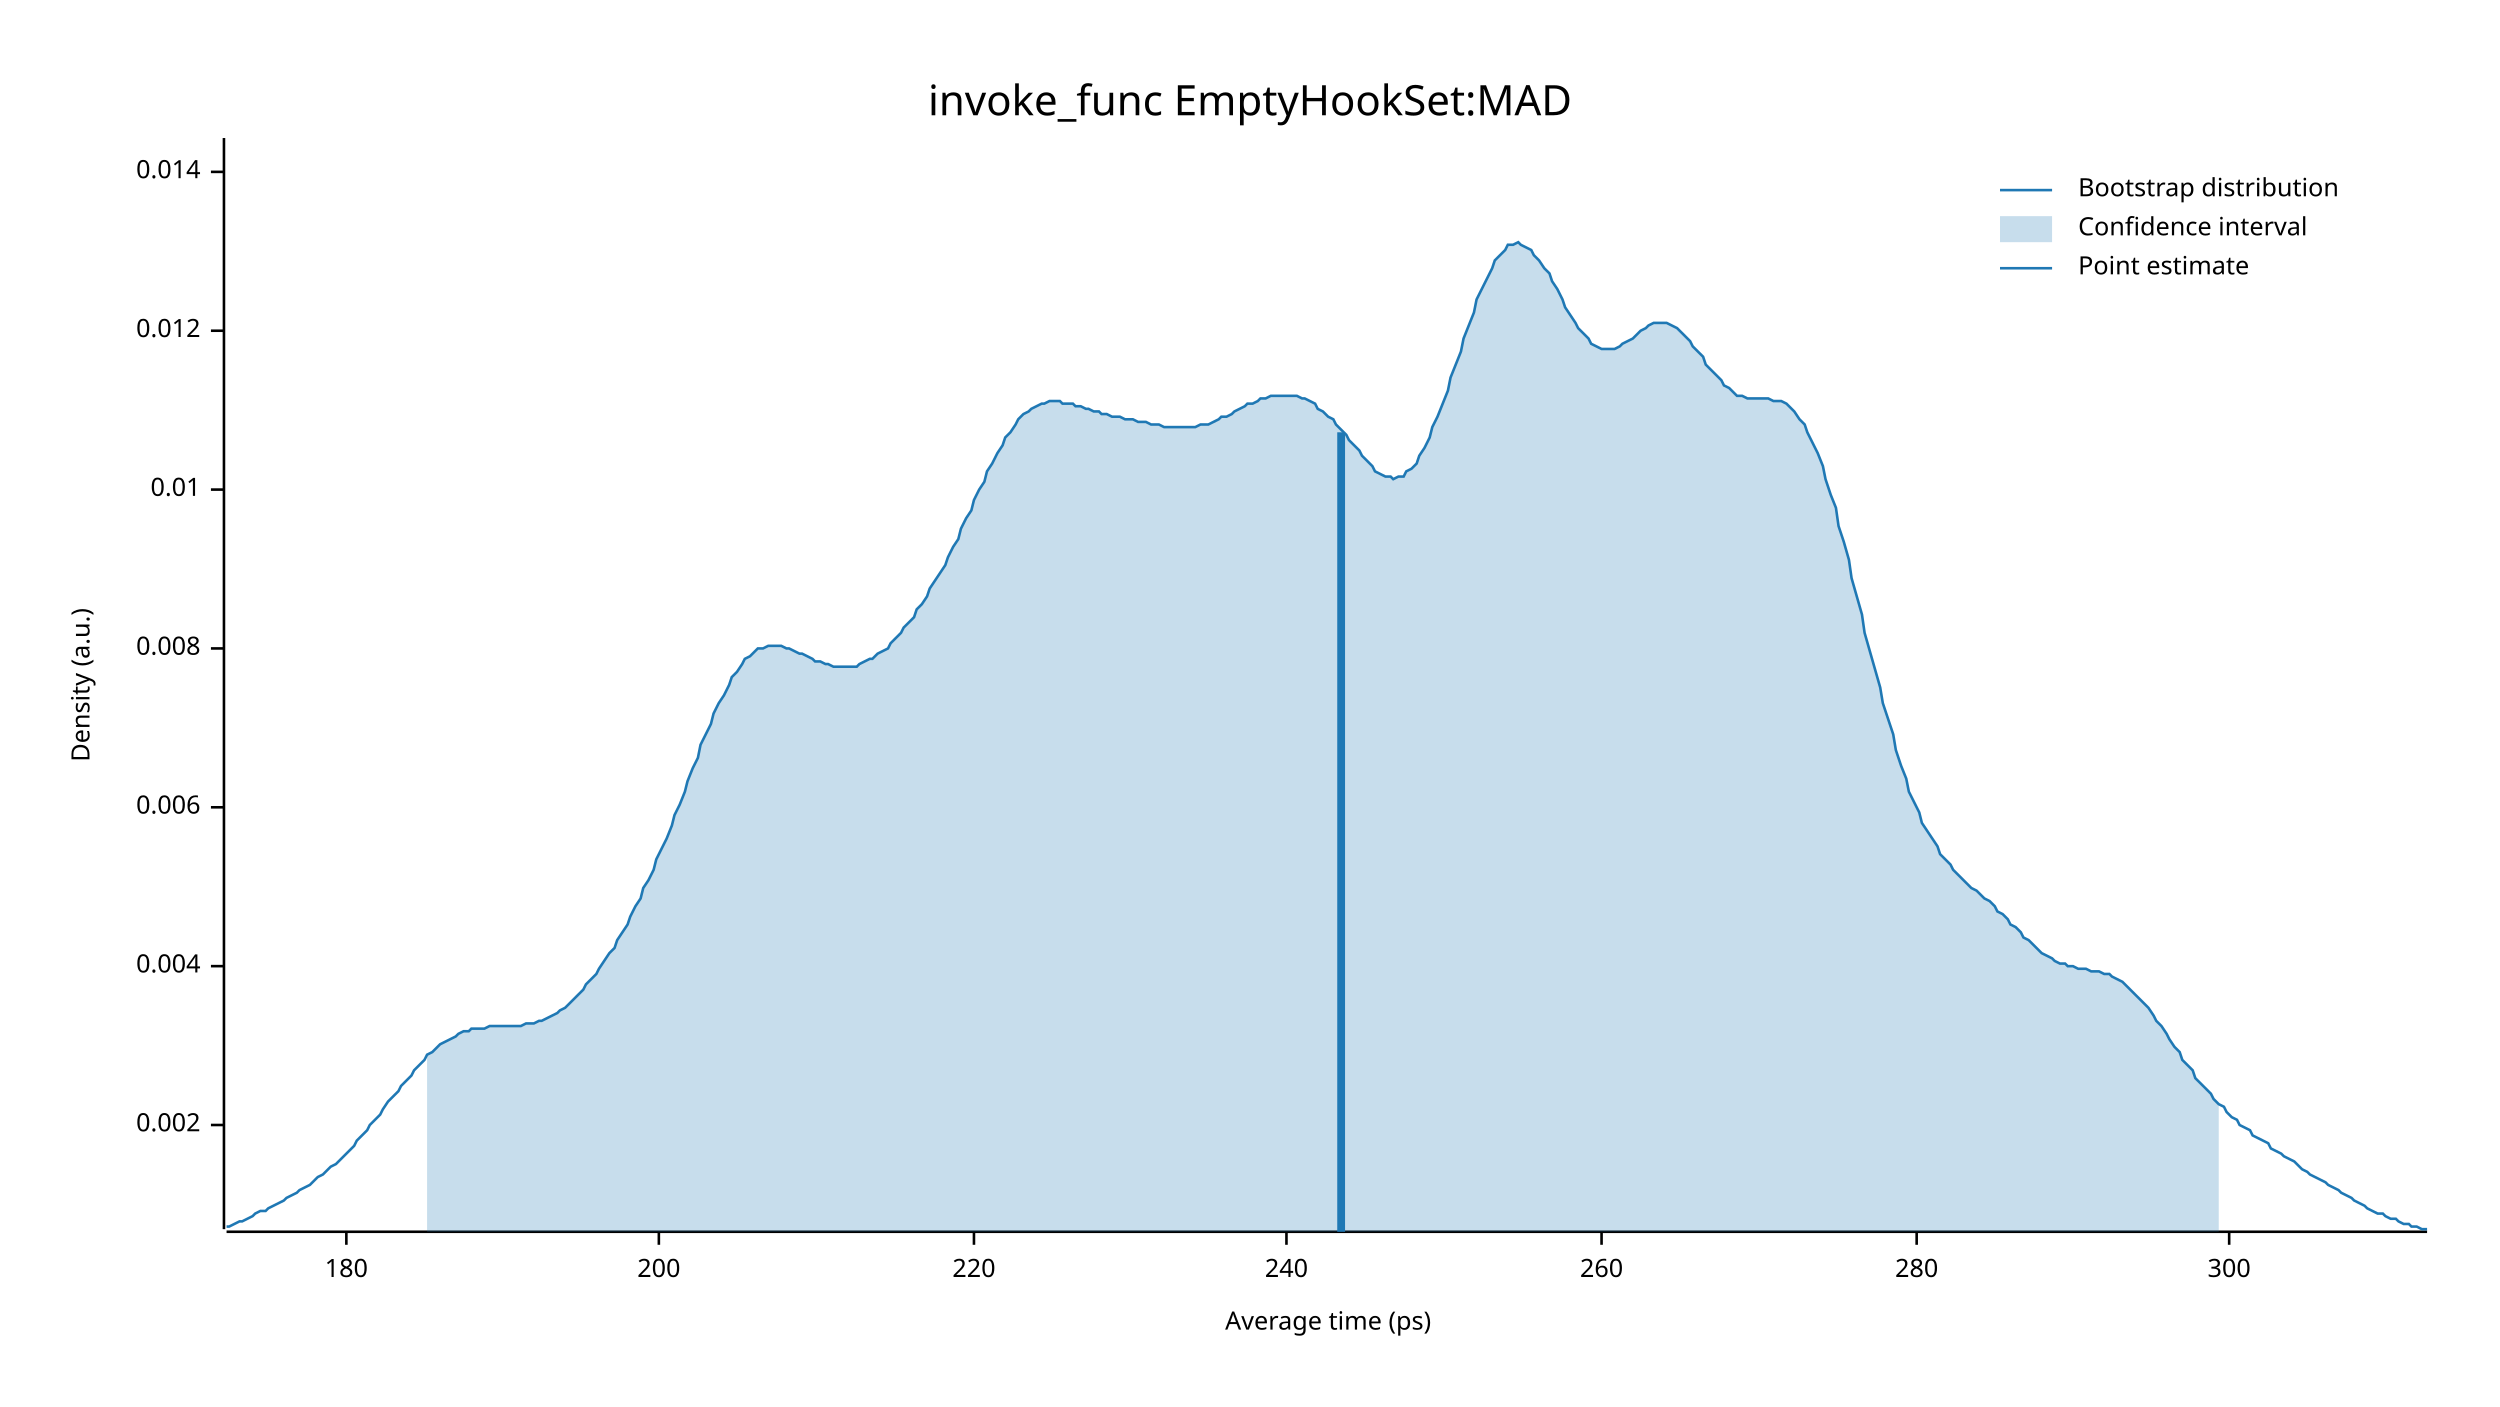
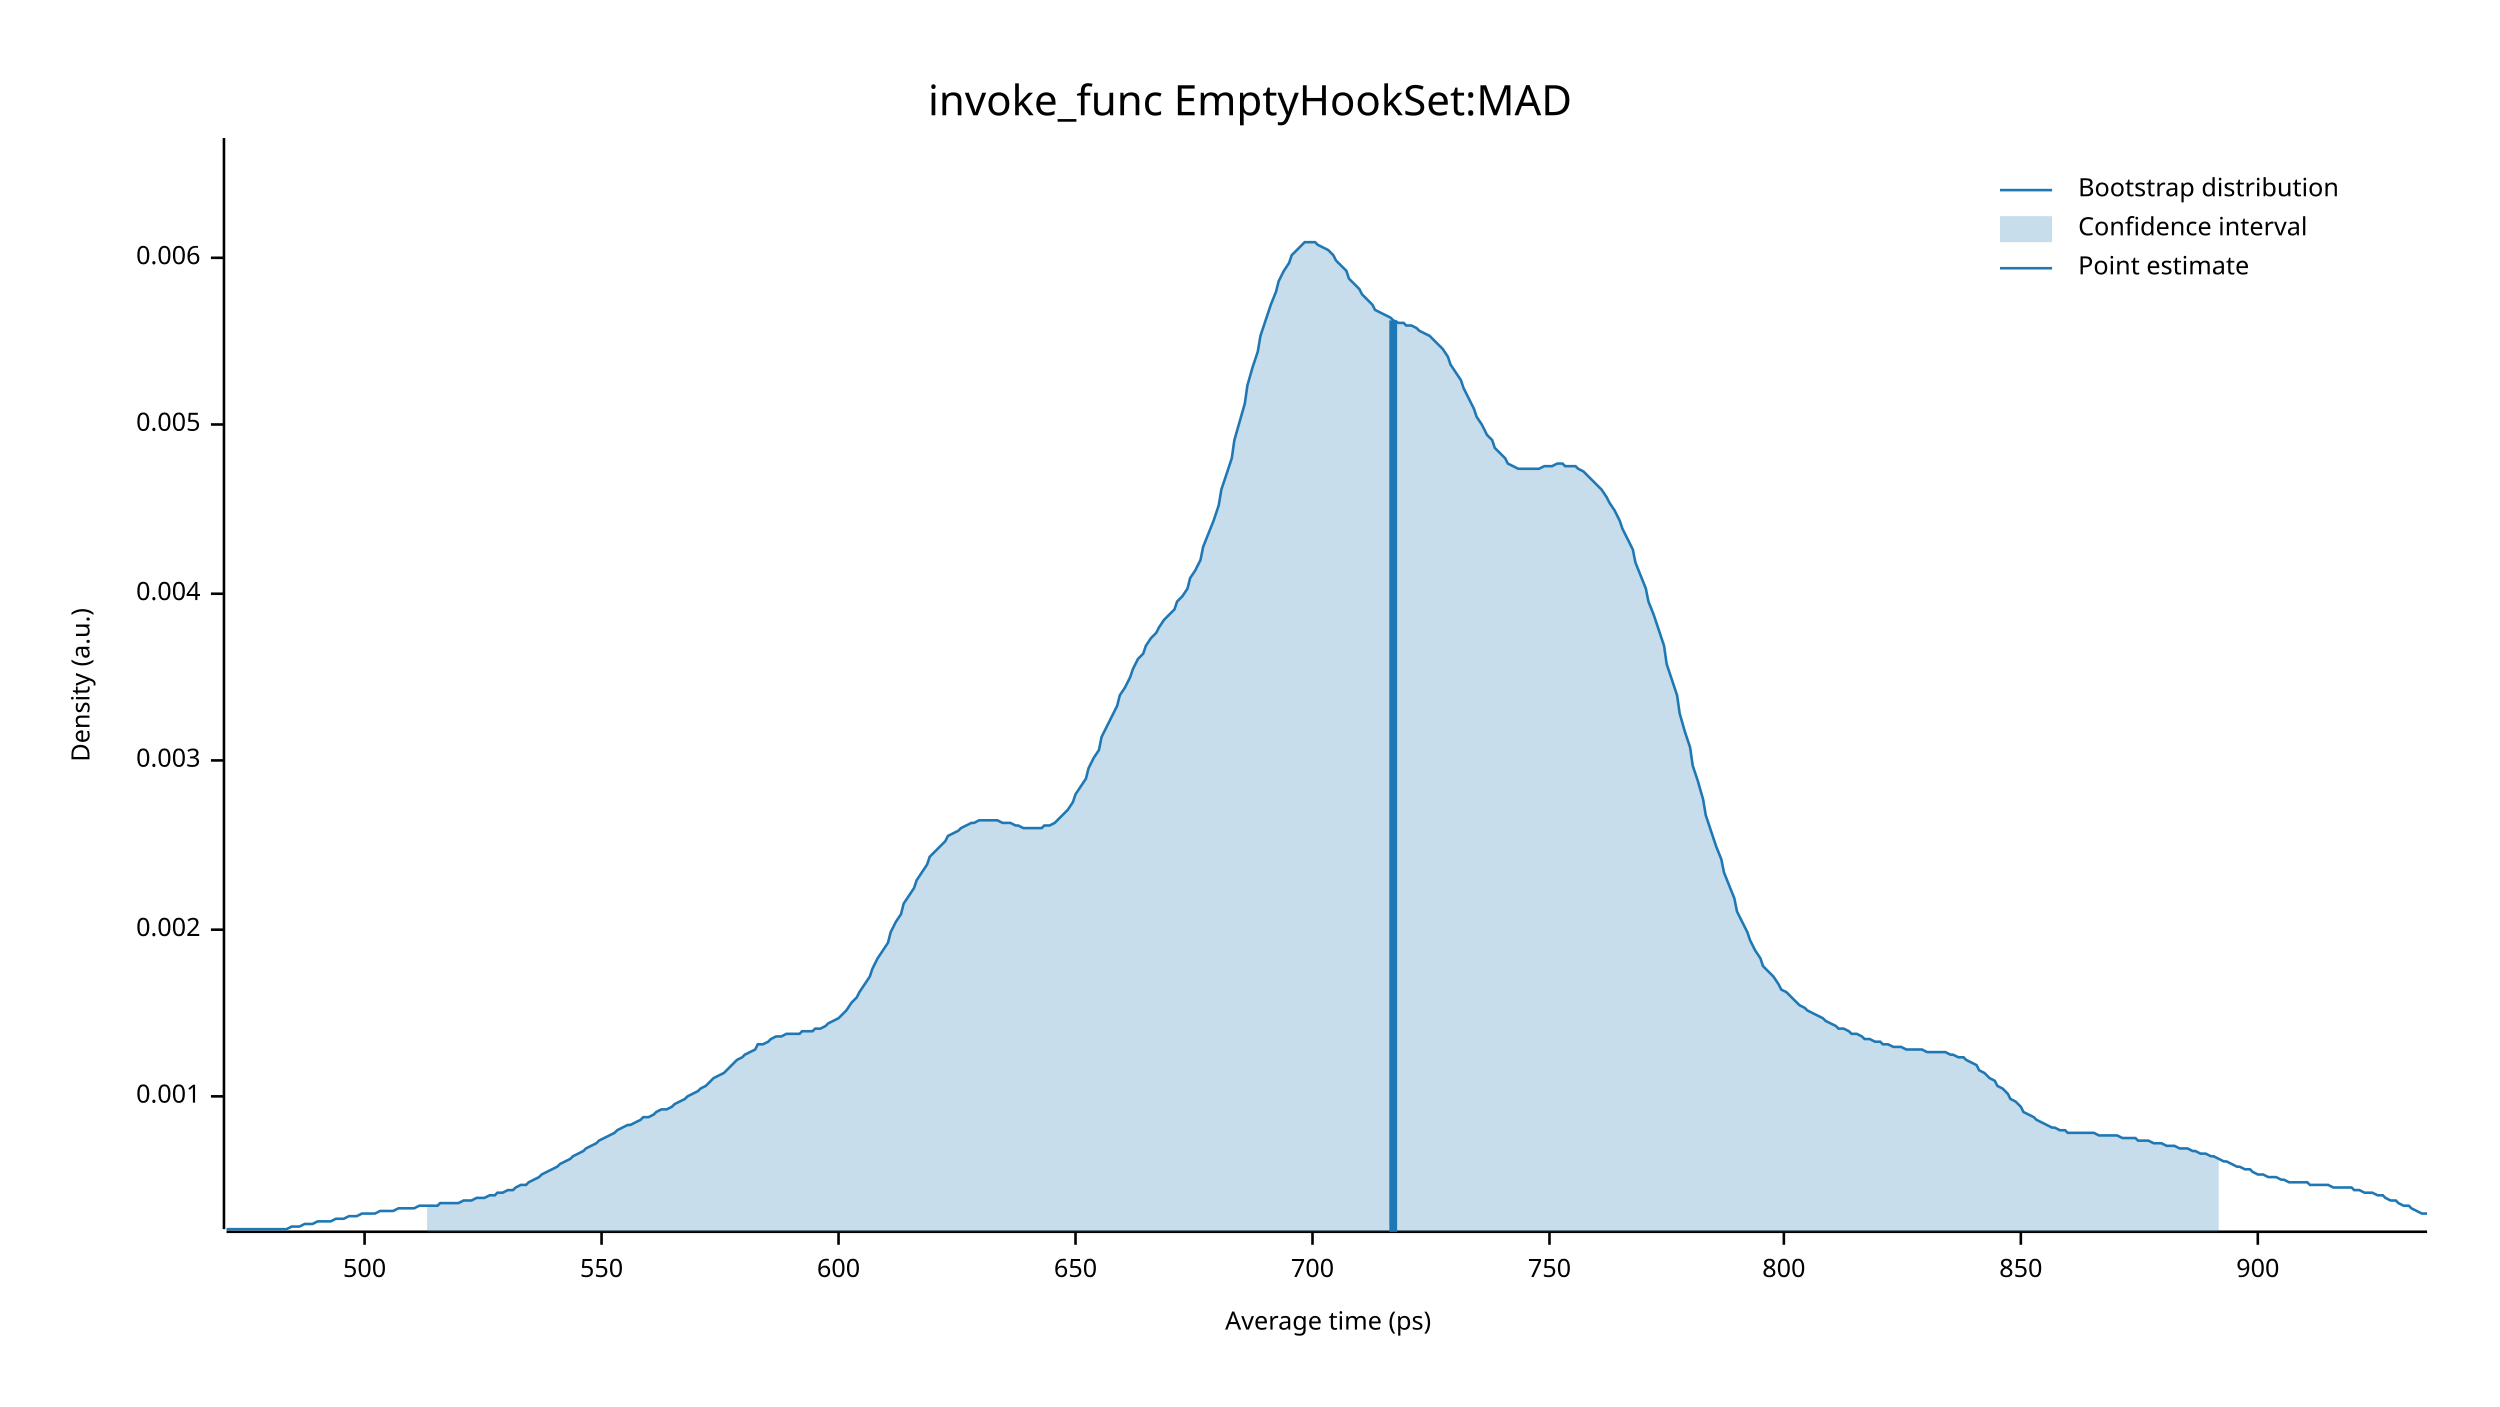
<svg xmlns="http://www.w3.org/2000/svg" width="960" height="540" viewBox="0 0 960 540">
  <text x="480" y="32" dy="0.76em" text-anchor="middle" font-family="sans-serif" font-size="16.129" opacity="1" fill="#000000">
invoke_func EmptyHookSet:MAD
</text>
  <text x="27" y="263" dy="0.76em" text-anchor="middle" font-family="sans-serif" font-size="9.677" opacity="1" fill="#000000" transform="rotate(270, 27, 263)">
Density (a.u.)
</text>
  <text x="510" y="513" dy="-0.5ex" text-anchor="middle" font-family="sans-serif" font-size="9.677" opacity="1" fill="#000000">
Average time (ps)
</text>
  <polyline fill="none" opacity="1" stroke="#000000" stroke-width="1" points="86,53 86,472 " />
-   <text x="77" y="432" dy="0.5ex" text-anchor="end" font-family="sans-serif" font-size="9.677" opacity="1" fill="#000000">
+   <text x="77" y="421" dy="0.5ex" text-anchor="end" font-family="sans-serif" font-size="9.677" opacity="1" fill="#000000">
+ 0.001
+ </text>
+   <polyline fill="none" opacity="1" stroke="#000000" stroke-width="1" points="81,421 86,421 " />
+   <text x="77" y="357" dy="0.5ex" text-anchor="end" font-family="sans-serif" font-size="9.677" opacity="1" fill="#000000">
0.002
</text>
-   <polyline fill="none" opacity="1" stroke="#000000" stroke-width="1" points="81,432 86,432 " />
-   <text x="77" y="371" dy="0.5ex" text-anchor="end" font-family="sans-serif" font-size="9.677" opacity="1" fill="#000000">
+   <polyline fill="none" opacity="1" stroke="#000000" stroke-width="1" points="81,357 86,357 " />
+   <text x="77" y="292" dy="0.5ex" text-anchor="end" font-family="sans-serif" font-size="9.677" opacity="1" fill="#000000">
+ 0.003
+ </text>
+   <polyline fill="none" opacity="1" stroke="#000000" stroke-width="1" points="81,292 86,292 " />
+   <text x="77" y="228" dy="0.5ex" text-anchor="end" font-family="sans-serif" font-size="9.677" opacity="1" fill="#000000">
0.004
</text>
-   <polyline fill="none" opacity="1" stroke="#000000" stroke-width="1" points="81,371 86,371 " />
-   <text x="77" y="310" dy="0.5ex" text-anchor="end" font-family="sans-serif" font-size="9.677" opacity="1" fill="#000000">
+   <polyline fill="none" opacity="1" stroke="#000000" stroke-width="1" points="81,228 86,228 " />
+   <text x="77" y="163" dy="0.5ex" text-anchor="end" font-family="sans-serif" font-size="9.677" opacity="1" fill="#000000">
+ 0.005
+ </text>
+   <polyline fill="none" opacity="1" stroke="#000000" stroke-width="1" points="81,163 86,163 " />
+   <text x="77" y="99" dy="0.5ex" text-anchor="end" font-family="sans-serif" font-size="9.677" opacity="1" fill="#000000">
0.006
</text>
-   <polyline fill="none" opacity="1" stroke="#000000" stroke-width="1" points="81,310 86,310 " />
-   <text x="77" y="249" dy="0.5ex" text-anchor="end" font-family="sans-serif" font-size="9.677" opacity="1" fill="#000000">
- 0.008
+   <polyline fill="none" opacity="1" stroke="#000000" stroke-width="1" points="81,99 86,99 " />
+   <polyline fill="none" opacity="1" stroke="#000000" stroke-width="1" points="87,473 932,473 " />
+   <text x="140" y="483" dy="0.76em" text-anchor="middle" font-family="sans-serif" font-size="9.677" opacity="1" fill="#000000">
+ 500
</text>
-   <polyline fill="none" opacity="1" stroke="#000000" stroke-width="1" points="81,249 86,249 " />
-   <text x="77" y="188" dy="0.5ex" text-anchor="end" font-family="sans-serif" font-size="9.677" opacity="1" fill="#000000">
- 0.01
+   <polyline fill="none" opacity="1" stroke="#000000" stroke-width="1" points="140,473 140,478 " />
+   <text x="231" y="483" dy="0.76em" text-anchor="middle" font-family="sans-serif" font-size="9.677" opacity="1" fill="#000000">
+ 550
</text>
-   <polyline fill="none" opacity="1" stroke="#000000" stroke-width="1" points="81,188 86,188 " />
-   <text x="77" y="127" dy="0.5ex" text-anchor="end" font-family="sans-serif" font-size="9.677" opacity="1" fill="#000000">
- 0.012
+   <polyline fill="none" opacity="1" stroke="#000000" stroke-width="1" points="231,473 231,478 " />
+   <text x="322" y="483" dy="0.76em" text-anchor="middle" font-family="sans-serif" font-size="9.677" opacity="1" fill="#000000">
+ 600
</text>
-   <polyline fill="none" opacity="1" stroke="#000000" stroke-width="1" points="81,127 86,127 " />
-   <text x="77" y="66" dy="0.5ex" text-anchor="end" font-family="sans-serif" font-size="9.677" opacity="1" fill="#000000">
- 0.014
+   <polyline fill="none" opacity="1" stroke="#000000" stroke-width="1" points="322,473 322,478 " />
+   <text x="413" y="483" dy="0.76em" text-anchor="middle" font-family="sans-serif" font-size="9.677" opacity="1" fill="#000000">
+ 650
</text>
-   <polyline fill="none" opacity="1" stroke="#000000" stroke-width="1" points="81,66 86,66 " />
-   <polyline fill="none" opacity="1" stroke="#000000" stroke-width="1" points="87,473 932,473 " />
-   <text x="133" y="483" dy="0.76em" text-anchor="middle" font-family="sans-serif" font-size="9.677" opacity="1" fill="#000000">
- 180
+   <polyline fill="none" opacity="1" stroke="#000000" stroke-width="1" points="413,473 413,478 " />
+   <text x="504" y="483" dy="0.76em" text-anchor="middle" font-family="sans-serif" font-size="9.677" opacity="1" fill="#000000">
+ 700
</text>
-   <polyline fill="none" opacity="1" stroke="#000000" stroke-width="1" points="133,473 133,478 " />
-   <text x="253" y="483" dy="0.76em" text-anchor="middle" font-family="sans-serif" font-size="9.677" opacity="1" fill="#000000">
- 200
+   <polyline fill="none" opacity="1" stroke="#000000" stroke-width="1" points="504,473 504,478 " />
+   <text x="595" y="483" dy="0.76em" text-anchor="middle" font-family="sans-serif" font-size="9.677" opacity="1" fill="#000000">
+ 750
</text>
-   <polyline fill="none" opacity="1" stroke="#000000" stroke-width="1" points="253,473 253,478 " />
-   <text x="374" y="483" dy="0.76em" text-anchor="middle" font-family="sans-serif" font-size="9.677" opacity="1" fill="#000000">
- 220
+   <polyline fill="none" opacity="1" stroke="#000000" stroke-width="1" points="595,473 595,478 " />
+   <text x="685" y="483" dy="0.76em" text-anchor="middle" font-family="sans-serif" font-size="9.677" opacity="1" fill="#000000">
+ 800
</text>
-   <polyline fill="none" opacity="1" stroke="#000000" stroke-width="1" points="374,473 374,478 " />
-   <text x="494" y="483" dy="0.76em" text-anchor="middle" font-family="sans-serif" font-size="9.677" opacity="1" fill="#000000">
- 240
+   <polyline fill="none" opacity="1" stroke="#000000" stroke-width="1" points="685,473 685,478 " />
+   <text x="776" y="483" dy="0.76em" text-anchor="middle" font-family="sans-serif" font-size="9.677" opacity="1" fill="#000000">
+ 850
</text>
-   <polyline fill="none" opacity="1" stroke="#000000" stroke-width="1" points="494,473 494,478 " />
-   <text x="615" y="483" dy="0.76em" text-anchor="middle" font-family="sans-serif" font-size="9.677" opacity="1" fill="#000000">
- 260
+   <polyline fill="none" opacity="1" stroke="#000000" stroke-width="1" points="776,473 776,478 " />
+   <text x="867" y="483" dy="0.76em" text-anchor="middle" font-family="sans-serif" font-size="9.677" opacity="1" fill="#000000">
+ 900
</text>
-   <polyline fill="none" opacity="1" stroke="#000000" stroke-width="1" points="615,473 615,478 " />
-   <text x="736" y="483" dy="0.76em" text-anchor="middle" font-family="sans-serif" font-size="9.677" opacity="1" fill="#000000">
- 280
- </text>
-   <polyline fill="none" opacity="1" stroke="#000000" stroke-width="1" points="736,473 736,478 " />
-   <text x="856" y="483" dy="0.76em" text-anchor="middle" font-family="sans-serif" font-size="9.677" opacity="1" fill="#000000">
- 300
- </text>
-   <polyline fill="none" opacity="1" stroke="#000000" stroke-width="1" points="856,473 856,478 " />
-   <polyline fill="none" opacity="1" stroke="#1F78B4" stroke-width="1" points="87,471 88,471 90,470 92,469 93,469 95,468 97,467 98,466 100,465 102,465 103,464 105,463 107,462 109,461 110,460 112,459 114,458 115,457 117,456 119,455 120,454 122,452 124,451 125,450 127,448 129,447 131,445 132,444 134,442 136,440 137,438 139,436 141,434 142,432 144,430 146,428 147,426 149,423 151,421 153,419 154,417 156,415 158,413 159,411 161,409 163,407 164,405 166,404 168,402 169,401 171,400 173,399 175,398 176,397 178,396 180,396 181,395 183,395 185,395 186,395 188,394 190,394 191,394 193,394 195,394 197,394 198,394 200,394 202,393 203,393 205,393 207,392 208,392 210,391 212,390 214,389 215,388 217,387 219,385 220,384 222,382 224,380 225,378 227,376 229,374 230,372 232,369 234,366 236,364 237,361 239,358 241,355 242,352 244,348 246,345 247,341 249,338 251,334 252,330 254,326 256,322 258,317 259,313 261,309 263,304 264,300 266,295 268,291 269,286 271,282 273,278 274,274 276,270 278,267 280,263 281,260 283,258 285,255 286,253 288,252 290,250 291,249 293,249 295,248 296,248 298,248 300,248 302,249 303,249 305,250 307,251 308,251 310,252 312,253 313,254 315,254 317,255 318,255 320,256 322,256 324,256 325,256 327,256 329,256 330,255 332,254 334,253 335,253 337,251 339,250 341,249 342,247 344,245 346,243 347,241 349,239 351,237 352,234 354,232 356,229 357,226 359,223 361,220 363,217 364,214 366,210 368,207 369,203 371,199 373,196 374,192 376,188 378,185 379,181 381,178 383,174 385,171 386,168 388,166 390,163 391,161 393,159 395,158 396,157 398,156 400,155 401,155 403,154 405,154 407,154 408,155 410,155 412,155 413,156 415,156 417,157 418,157 420,158 422,158 423,159 425,159 427,160 429,160 430,160 432,161 434,161 435,161 437,162 439,162 440,162 442,163 444,163 445,163 447,164 449,164 451,164 452,164 454,164 456,164 457,164 459,164 461,163 462,163 464,163 466,162 468,161 469,160 471,160 473,159 474,158 476,157 478,156 479,155 481,155 483,154 484,153 486,153 488,152 490,152 491,152 493,152 495,152 496,152 498,152 500,153 501,153 503,154 505,155 506,157 508,158 510,160 512,161 513,163 515,165 517,167 518,169 520,171 522,173 523,175 525,177 527,179 528,181 530,182 532,183 534,183 535,184 537,183 539,183 540,181 542,180 544,178 545,175 547,172 549,168 550,164 552,160 554,155 556,150 557,145 559,140 561,135 562,130 564,125 566,120 567,115 569,111 571,107 573,103 574,100 576,98 578,96 579,94 581,94 583,93 584,94 586,95 588,96 589,98 591,100 593,103 595,105 596,108 598,111 600,115 601,118 603,121 605,124 606,126 608,128 610,130 611,132 613,133 615,134 617,134 618,134 620,134 622,133 623,132 625,131 627,130 628,129 630,127 632,126 633,125 635,124 637,124 639,124 640,124 642,125 644,126 645,127 647,129 649,131 650,133 652,135 654,137 655,140 657,142 659,144 661,146 662,148 664,149 666,151 667,152 669,152 671,153 672,153 674,153 676,153 677,153 679,153 681,154 683,154 684,154 686,155 688,157 689,158 691,161 693,163 694,166 696,170 698,174 700,179 701,184 703,190 705,195 706,202 708,208 710,215 711,222 713,229 715,236 716,243 718,250 720,257 722,264 723,270 725,276 727,282 728,288 730,294 732,299 733,304 735,308 737,312 738,316 740,319 742,322 744,325 745,328 747,330 749,332 750,334 752,336 754,338 755,339 757,341 759,342 760,343 762,345 764,346 766,348 767,350 769,351 771,353 772,355 774,356 776,358 777,360 779,361 781,363 782,364 784,366 786,367 788,368 789,369 791,370 793,370 794,371 796,371 798,372 799,372 801,372 803,373 804,373 806,373 808,374 810,374 811,375 813,376 815,377 816,378 818,380 820,382 821,383 823,385 825,387 827,390 828,392 830,394 832,397 833,399 835,402 837,404 838,407 840,409 842,411 843,414 845,416 847,418 849,420 850,422 852,424 854,425 855,427 857,429 859,430 860,432 862,433 864,434 865,436 867,437 869,438 871,439 872,441 874,442 876,443 877,444 879,445 881,446 882,447 884,449 886,450 887,451 889,452 891,453 893,454 894,455 896,456 898,457 899,458 901,459 903,460 904,461 906,462 908,463 909,464 911,465 913,466 915,466 916,467 918,468 920,468 921,469 923,470 925,470 926,471 928,471 930,472 932,472 " />
-   <polygon opacity="0.25" fill="#1F78B4" points="164,405 166,404 168,402 169,401 171,400 173,399 175,398 176,397 178,396 180,396 181,395 183,395 185,395 186,395 188,394 190,394 191,394 193,394 195,394 197,394 198,394 200,394 202,393 203,393 205,393 207,392 208,392 210,391 212,390 214,389 215,388 217,387 219,385 220,384 222,382 224,380 225,378 227,376 229,374 230,372 232,369 234,366 236,364 237,361 239,358 241,355 242,352 244,348 246,345 247,341 249,338 251,334 252,330 254,326 256,322 258,317 259,313 261,309 263,304 264,300 266,295 268,291 269,286 271,282 273,278 274,274 276,270 278,267 280,263 281,260 283,258 285,255 286,253 288,252 290,250 291,249 293,249 295,248 296,248 298,248 300,248 302,249 303,249 305,250 307,251 308,251 310,252 312,253 313,254 315,254 317,255 318,255 320,256 322,256 324,256 325,256 327,256 329,256 330,255 332,254 334,253 335,253 337,251 339,250 341,249 342,247 344,245 346,243 347,241 349,239 351,237 352,234 354,232 356,229 357,226 359,223 361,220 363,217 364,214 366,210 368,207 369,203 371,199 373,196 374,192 376,188 378,185 379,181 381,178 383,174 385,171 386,168 388,166 390,163 391,161 393,159 395,158 396,157 398,156 400,155 401,155 403,154 405,154 407,154 408,155 410,155 412,155 413,156 415,156 417,157 418,157 420,158 422,158 423,159 425,159 427,160 429,160 430,160 432,161 434,161 435,161 437,162 439,162 440,162 442,163 444,163 445,163 447,164 449,164 451,164 452,164 454,164 456,164 457,164 459,164 461,163 462,163 464,163 466,162 468,161 469,160 471,160 473,159 474,158 476,157 478,156 479,155 481,155 483,154 484,153 486,153 488,152 490,152 491,152 493,152 495,152 496,152 498,152 500,153 501,153 503,154 505,155 506,157 508,158 510,160 512,161 513,163 515,165 517,167 518,169 520,171 522,173 523,175 525,177 527,179 528,181 530,182 532,183 534,183 535,184 537,183 539,183 540,181 542,180 544,178 545,175 547,172 549,168 550,164 552,160 554,155 556,150 557,145 559,140 561,135 562,130 564,125 566,120 567,115 569,111 571,107 573,103 574,100 576,98 578,96 579,94 581,94 583,93 584,94 586,95 588,96 589,98 591,100 593,103 595,105 596,108 598,111 600,115 601,118 603,121 605,124 606,126 608,128 610,130 611,132 613,133 615,134 617,134 618,134 620,134 622,133 623,132 625,131 627,130 628,129 630,127 632,126 633,125 635,124 637,124 639,124 640,124 642,125 644,126 645,127 647,129 649,131 650,133 652,135 654,137 655,140 657,142 659,144 661,146 662,148 664,149 666,151 667,152 669,152 671,153 672,153 674,153 676,153 677,153 679,153 681,154 683,154 684,154 686,155 688,157 689,158 691,161 693,163 694,166 696,170 698,174 700,179 701,184 703,190 705,195 706,202 708,208 710,215 711,222 713,229 715,236 716,243 718,250 720,257 722,264 723,270 725,276 727,282 728,288 730,294 732,299 733,304 735,308 737,312 738,316 740,319 742,322 744,325 745,328 747,330 749,332 750,334 752,336 754,338 755,339 757,341 759,342 760,343 762,345 764,346 766,348 767,350 769,351 771,353 772,355 774,356 776,358 777,360 779,361 781,363 782,364 784,366 786,367 788,368 789,369 791,370 793,370 794,371 796,371 798,372 799,372 801,372 803,373 804,373 806,373 808,374 810,374 811,375 813,376 815,377 816,378 818,380 820,382 821,383 823,385 825,387 827,390 828,392 830,394 832,397 833,399 835,402 837,404 838,407 840,409 842,411 843,414 845,416 847,418 849,420 850,422 852,424 852,473 164,473 " />
-   <polyline fill="none" opacity="1" stroke="#1F78B4" stroke-width="3" points="515,473 515,166 " />
+   <polyline fill="none" opacity="1" stroke="#000000" stroke-width="1" points="867,473 867,478 " />
+   <polyline fill="none" opacity="1" stroke="#1F78B4" stroke-width="1" points="87,472 88,472 90,472 92,472 93,472 95,472 97,472 98,472 100,472 102,472 103,472 105,472 107,472 109,472 110,472 112,471 114,471 115,471 117,470 119,470 120,470 122,469 124,469 125,469 127,469 129,468 131,468 132,468 134,467 136,467 137,467 139,466 141,466 142,466 144,466 146,465 147,465 149,465 151,465 153,464 154,464 156,464 158,464 159,464 161,463 163,463 164,463 166,463 168,463 169,462 171,462 173,462 175,462 176,462 178,461 180,461 181,461 183,460 185,460 186,460 188,459 190,459 191,458 193,458 195,457 197,457 198,456 200,455 202,455 203,454 205,453 207,452 208,451 210,450 212,449 214,448 215,447 217,446 219,445 220,444 222,443 224,442 225,441 227,440 229,439 230,438 232,437 234,436 236,435 237,434 239,433 241,432 242,432 244,431 246,430 247,429 249,429 251,428 252,427 254,426 256,426 258,425 259,424 261,423 263,422 264,421 266,420 268,419 269,418 271,417 273,415 274,414 276,413 278,412 280,410 281,409 283,407 285,406 286,405 288,404 290,403 291,401 293,401 295,400 296,399 298,398 300,398 302,397 303,397 305,397 307,397 308,396 310,396 312,396 313,395 315,395 317,394 318,393 320,392 322,391 324,389 325,388 327,385 329,383 330,381 332,378 334,375 335,372 337,368 339,365 341,362 342,358 344,354 346,351 347,347 349,344 351,341 352,338 354,335 356,332 357,329 359,327 361,325 363,323 364,321 366,320 368,319 369,318 371,317 373,316 374,316 376,315 378,315 379,315 381,315 383,315 385,316 386,316 388,316 390,317 391,317 393,318 395,318 396,318 398,318 400,318 401,317 403,317 405,316 407,314 408,313 410,311 412,308 413,305 415,302 417,299 418,295 420,291 422,288 423,283 425,279 427,275 429,271 430,267 432,264 434,260 435,257 437,253 439,251 440,248 442,245 444,243 445,241 447,238 449,236 451,234 452,231 454,229 456,226 457,222 459,219 461,215 462,210 464,205 466,200 468,194 469,188 471,182 473,176 474,169 476,162 478,155 479,148 481,141 483,135 484,129 486,123 488,117 490,112 491,108 493,104 495,101 496,98 498,96 500,94 501,93 503,93 505,93 506,94 508,95 510,96 512,98 513,100 515,102 517,104 518,107 520,109 522,111 523,113 525,115 527,117 528,119 530,120 532,121 534,122 535,123 537,124 539,124 540,125 542,125 544,126 545,127 547,128 549,129 550,130 552,132 554,134 556,137 557,140 559,143 561,146 562,149 564,153 566,157 567,160 569,163 571,167 573,169 574,172 576,174 578,176 579,178 581,179 583,180 584,180 586,180 588,180 589,180 591,180 593,179 595,179 596,179 598,178 600,178 601,179 603,179 605,179 606,180 608,181 610,183 611,184 613,186 615,188 617,191 618,193 620,196 622,200 623,203 625,207 627,211 628,216 630,221 632,226 633,231 635,236 637,242 639,248 640,255 642,261 644,267 645,274 647,281 649,287 650,294 652,300 654,307 655,313 657,319 659,325 661,330 662,335 664,340 666,345 667,350 669,354 671,358 672,361 674,365 676,368 677,371 679,373 681,375 683,378 684,380 686,381 688,383 689,384 691,386 693,387 694,388 696,389 698,390 700,391 701,392 703,393 705,394 706,395 708,395 710,396 711,397 713,397 715,398 716,399 718,399 720,400 722,400 723,401 725,401 727,402 728,402 730,402 732,403 733,403 735,403 737,403 738,403 740,404 742,404 744,404 745,404 747,404 749,405 750,405 752,406 754,406 755,407 757,408 759,409 760,411 762,412 764,414 766,415 767,417 769,418 771,420 772,422 774,423 776,425 777,427 779,428 781,429 782,430 784,431 786,432 788,433 789,433 791,434 793,434 794,435 796,435 798,435 799,435 801,435 803,435 804,435 806,436 808,436 810,436 811,436 813,436 815,437 816,437 818,437 820,437 821,438 823,438 825,438 827,439 828,439 830,439 832,440 833,440 835,440 837,441 838,441 840,441 842,442 843,442 845,443 847,443 849,444 850,444 852,445 854,446 855,446 857,447 859,448 860,448 862,449 864,449 865,450 867,451 869,451 871,452 872,452 874,452 876,453 877,453 879,454 881,454 882,454 884,454 886,454 887,455 889,455 891,455 893,455 894,455 896,456 898,456 899,456 901,456 903,456 904,457 906,457 908,458 909,458 911,458 913,459 915,459 916,460 918,461 920,461 921,462 923,463 925,463 926,464 928,465 930,466 932,466 " />
+   <polygon opacity="0.25" fill="#1F78B4" points="164,463 166,463 168,463 169,462 171,462 173,462 175,462 176,462 178,461 180,461 181,461 183,460 185,460 186,460 188,459 190,459 191,458 193,458 195,457 197,457 198,456 200,455 202,455 203,454 205,453 207,452 208,451 210,450 212,449 214,448 215,447 217,446 219,445 220,444 222,443 224,442 225,441 227,440 229,439 230,438 232,437 234,436 236,435 237,434 239,433 241,432 242,432 244,431 246,430 247,429 249,429 251,428 252,427 254,426 256,426 258,425 259,424 261,423 263,422 264,421 266,420 268,419 269,418 271,417 273,415 274,414 276,413 278,412 280,410 281,409 283,407 285,406 286,405 288,404 290,403 291,401 293,401 295,400 296,399 298,398 300,398 302,397 303,397 305,397 307,397 308,396 310,396 312,396 313,395 315,395 317,394 318,393 320,392 322,391 324,389 325,388 327,385 329,383 330,381 332,378 334,375 335,372 337,368 339,365 341,362 342,358 344,354 346,351 347,347 349,344 351,341 352,338 354,335 356,332 357,329 359,327 361,325 363,323 364,321 366,320 368,319 369,318 371,317 373,316 374,316 376,315 378,315 379,315 381,315 383,315 385,316 386,316 388,316 390,317 391,317 393,318 395,318 396,318 398,318 400,318 401,317 403,317 405,316 407,314 408,313 410,311 412,308 413,305 415,302 417,299 418,295 420,291 422,288 423,283 425,279 427,275 429,271 430,267 432,264 434,260 435,257 437,253 439,251 440,248 442,245 444,243 445,241 447,238 449,236 451,234 452,231 454,229 456,226 457,222 459,219 461,215 462,210 464,205 466,200 468,194 469,188 471,182 473,176 474,169 476,162 478,155 479,148 481,141 483,135 484,129 486,123 488,117 490,112 491,108 493,104 495,101 496,98 498,96 500,94 501,93 503,93 505,93 506,94 508,95 510,96 512,98 513,100 515,102 517,104 518,107 520,109 522,111 523,113 525,115 527,117 528,119 530,120 532,121 534,122 535,123 537,124 539,124 540,125 542,125 544,126 545,127 547,128 549,129 550,130 552,132 554,134 556,137 557,140 559,143 561,146 562,149 564,153 566,157 567,160 569,163 571,167 573,169 574,172 576,174 578,176 579,178 581,179 583,180 584,180 586,180 588,180 589,180 591,180 593,179 595,179 596,179 598,178 600,178 601,179 603,179 605,179 606,180 608,181 610,183 611,184 613,186 615,188 617,191 618,193 620,196 622,200 623,203 625,207 627,211 628,216 630,221 632,226 633,231 635,236 637,242 639,248 640,255 642,261 644,267 645,274 647,281 649,287 650,294 652,300 654,307 655,313 657,319 659,325 661,330 662,335 664,340 666,345 667,350 669,354 671,358 672,361 674,365 676,368 677,371 679,373 681,375 683,378 684,380 686,381 688,383 689,384 691,386 693,387 694,388 696,389 698,390 700,391 701,392 703,393 705,394 706,395 708,395 710,396 711,397 713,397 715,398 716,399 718,399 720,400 722,400 723,401 725,401 727,402 728,402 730,402 732,403 733,403 735,403 737,403 738,403 740,404 742,404 744,404 745,404 747,404 749,405 750,405 752,406 754,406 755,407 757,408 759,409 760,411 762,412 764,414 766,415 767,417 769,418 771,420 772,422 774,423 776,425 777,427 779,428 781,429 782,430 784,431 786,432 788,433 789,433 791,434 793,434 794,435 796,435 798,435 799,435 801,435 803,435 804,435 806,436 808,436 810,436 811,436 813,436 815,437 816,437 818,437 820,437 821,438 823,438 825,438 827,439 828,439 830,439 832,440 833,440 835,440 837,441 838,441 840,441 842,442 843,442 845,443 847,443 849,444 850,444 852,445 852,473 164,473 " />
+   <polyline fill="none" opacity="1" stroke="#1F78B4" stroke-width="3" points="535,473 535,123 " />
  <text x="798" y="68" dy="0.76em" text-anchor="start" font-family="sans-serif" font-size="9.677" opacity="1" fill="#000000">
Bootstrap distribution
</text>
  <text x="798" y="83" dy="0.76em" text-anchor="start" font-family="sans-serif" font-size="9.677" opacity="1" fill="#000000">
Confidence interval
</text>
  <text x="798" y="98" dy="0.76em" text-anchor="start" font-family="sans-serif" font-size="9.677" opacity="1" fill="#000000">
Point estimate
</text>
  <polyline fill="none" opacity="1" stroke="#1F78B4" stroke-width="1" points="768,73 788,73 " />
  <rect x="768" y="83" width="20" height="10" opacity="0.25" fill="#1F78B4" stroke="none" />
  <polyline fill="none" opacity="1" stroke="#1F78B4" stroke-width="1" points="768,103 788,103 " />
</svg>
